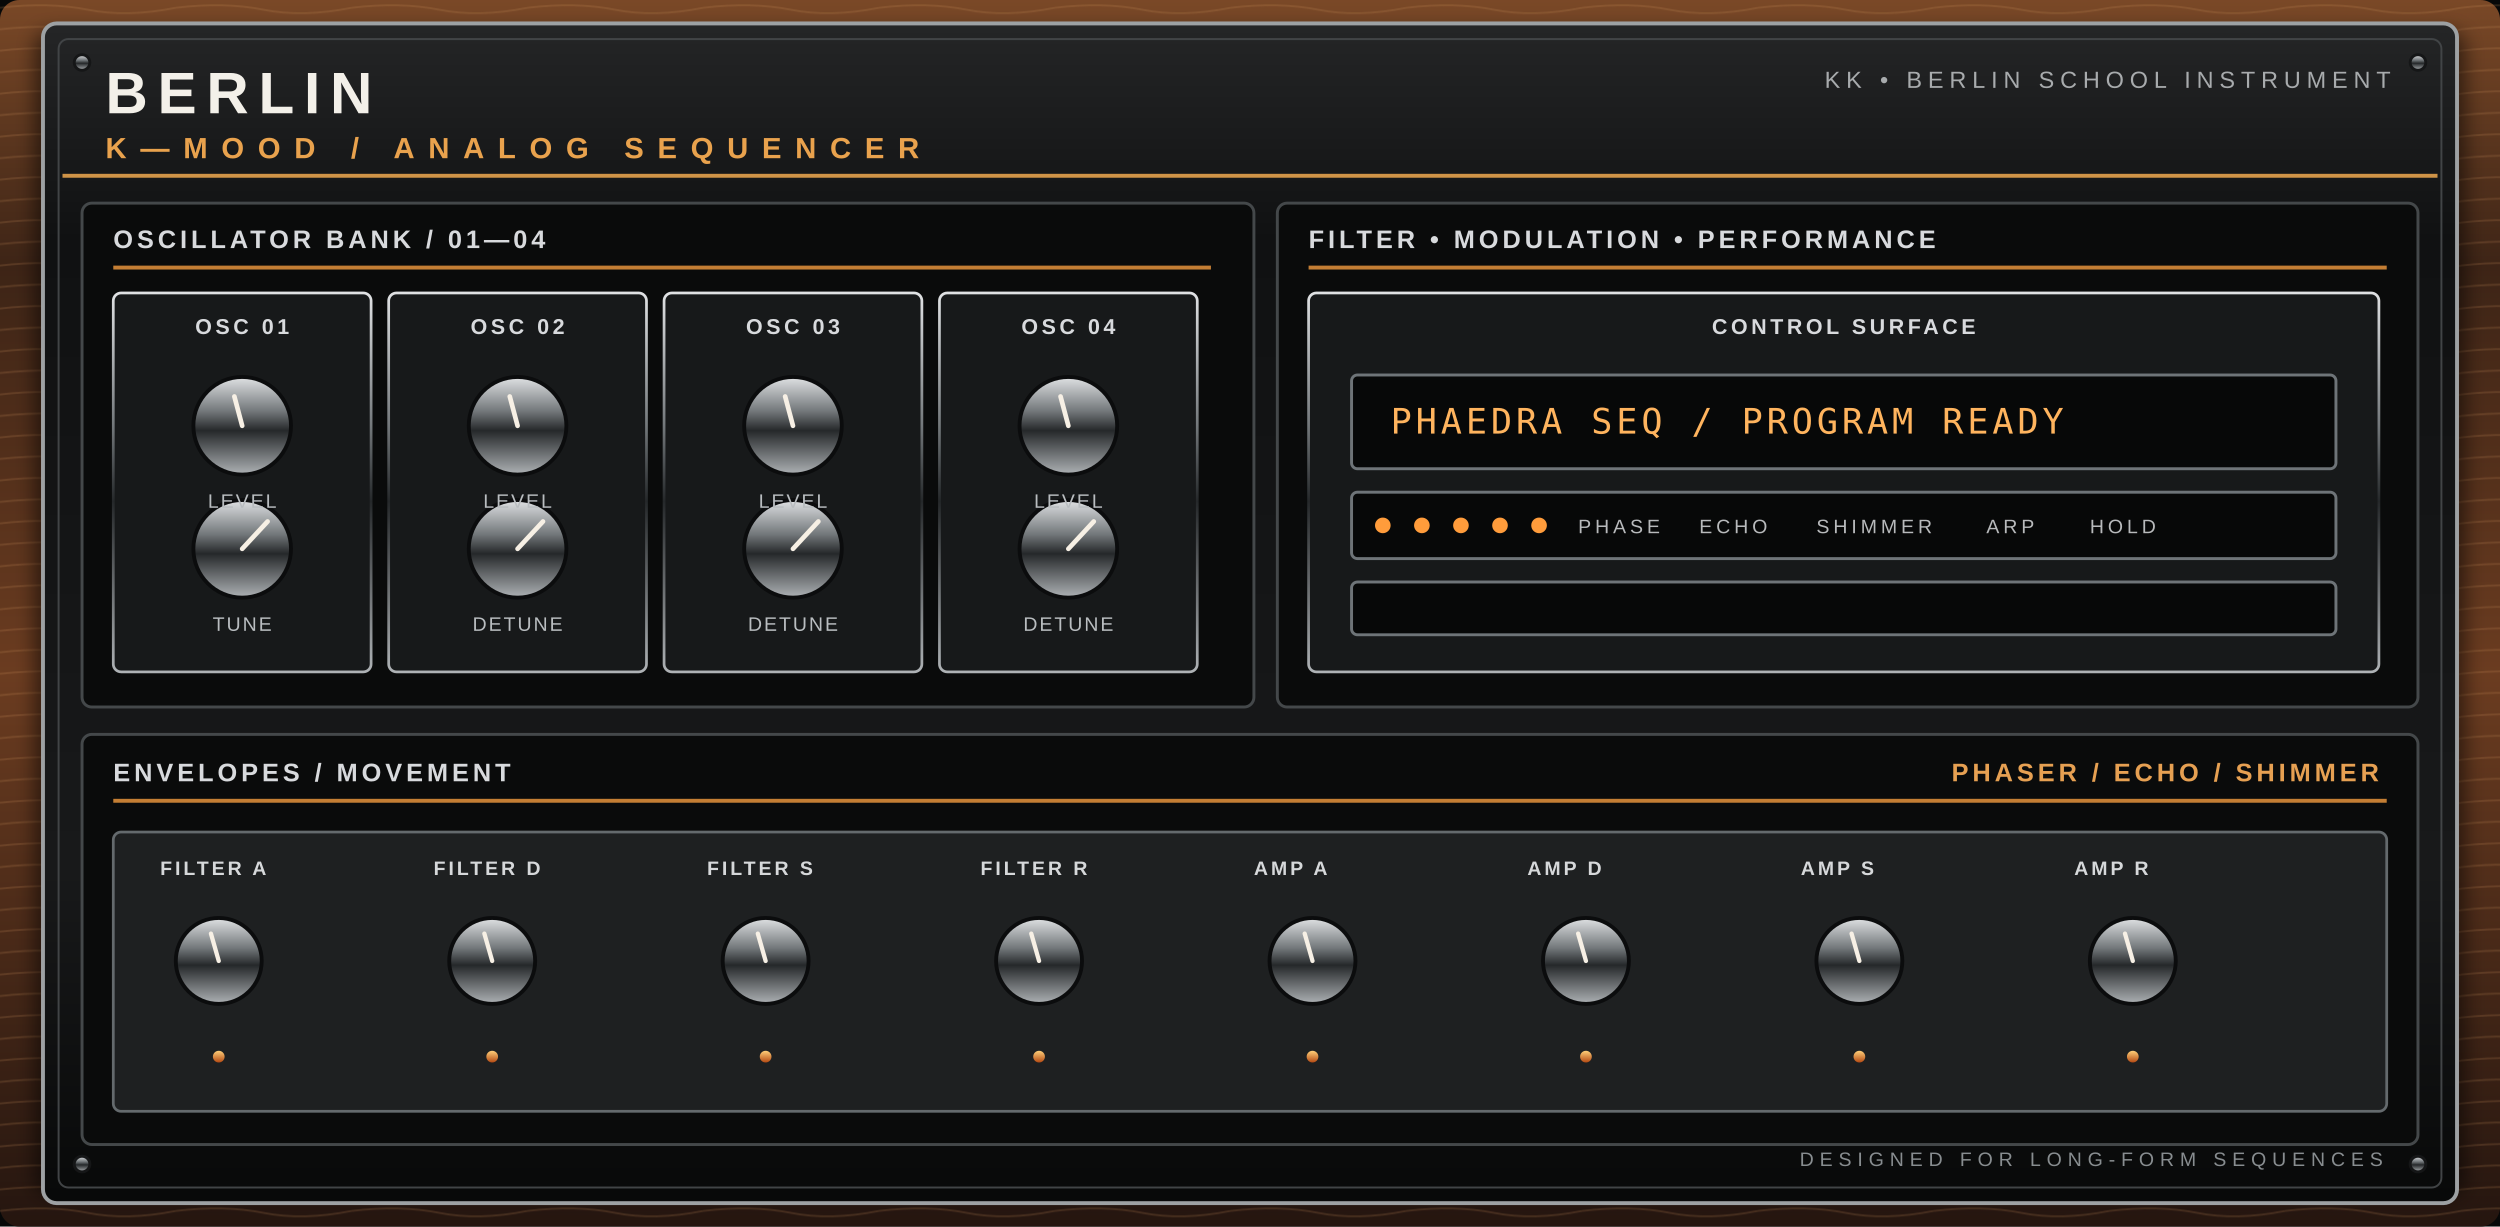
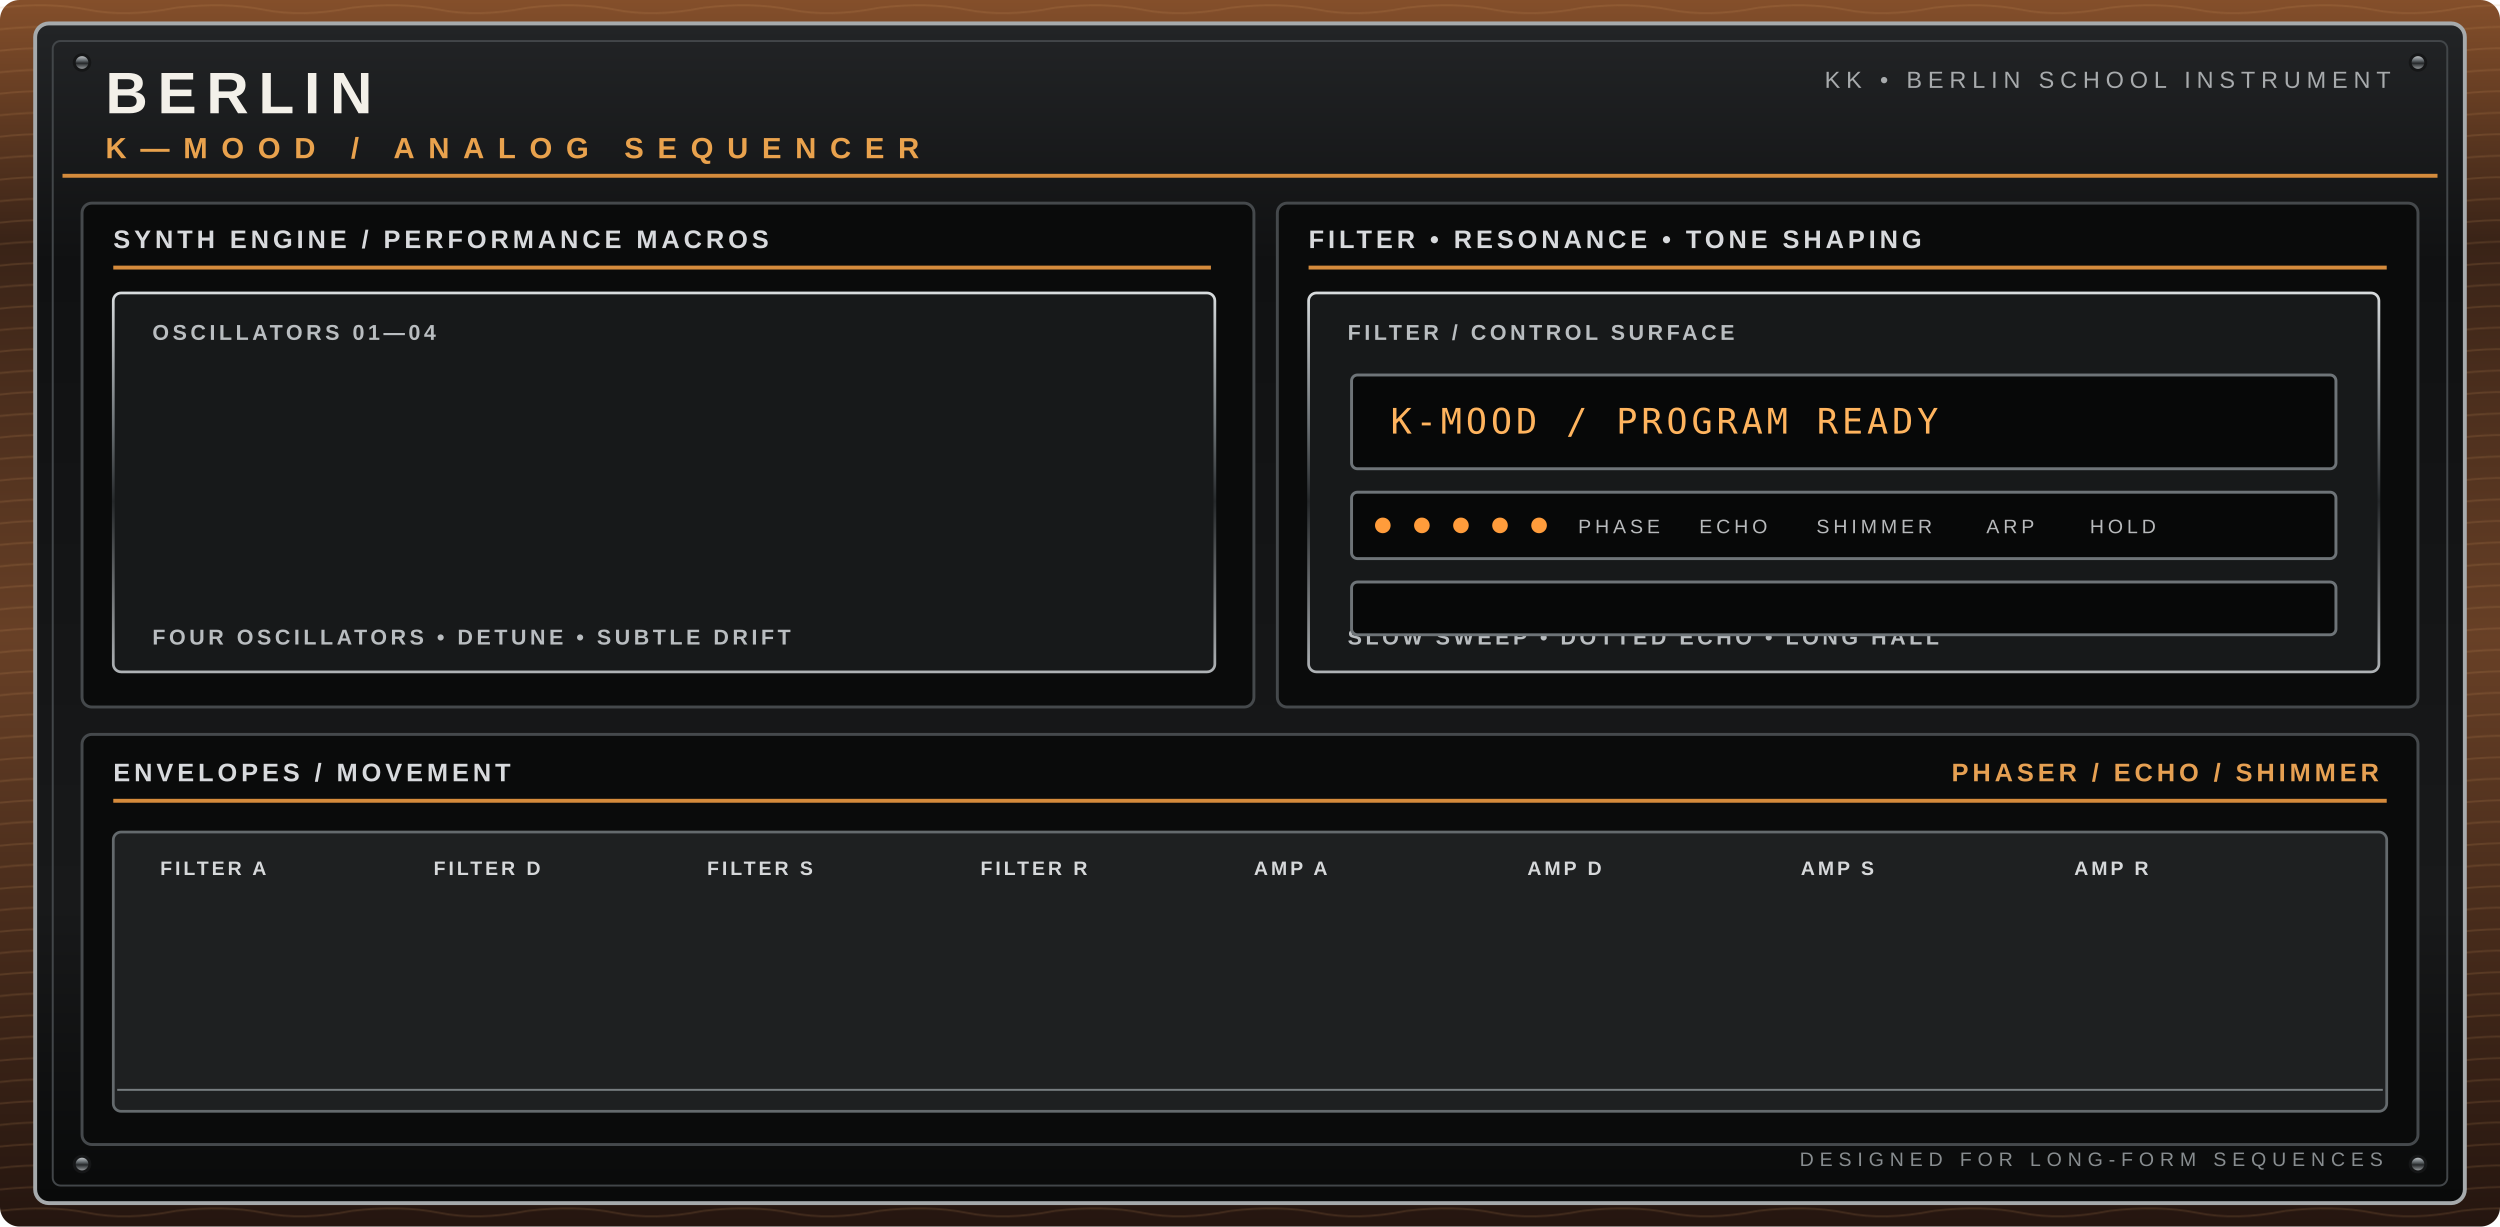
<svg xmlns="http://www.w3.org/2000/svg" width="1280" height="628" viewBox="0 0 1280 628">
  <defs>
    <linearGradient id="wood" x2="0" y2="1">
-       <stop stop-color="#7b4927" />
-       <stop offset=".22" stop-color="#3d2416" />
-       <stop offset=".55" stop-color="#6b3c20" />
+       <stop stop-color="#86502b" />
+       <stop offset=".2" stop-color="#392317" />
+       <stop offset=".52" stop-color="#684026" />
      <stop offset="1" stop-color="#24150f" />
    </linearGradient>
    <pattern id="grain" width="90" height="22" patternUnits="userSpaceOnUse">
-       <path d="M0 4 Q25 1 45 5 T90 4 M0 15 Q28 12 50 16 T90 15" fill="none" stroke="#d39a60" stroke-opacity=".18" stroke-width="1" />
+       <path d="M0 4 Q25 1 45 5 T90 4 M0 15 Q28 12 50 16 T90 15" fill="none" stroke="#d39a60" stroke-opacity=".16" stroke-width="1" />
    </pattern>
    <linearGradient id="panel" x2="0" y2="1">
-       <stop stop-color="#242526" />
-       <stop offset=".18" stop-color="#101112" />
-       <stop offset=".72" stop-color="#18191a" />
-       <stop offset="1" stop-color="#080909" />
+       <stop stop-color="#222426" />
+       <stop offset=".2" stop-color="#101112" />
+       <stop offset=".75" stop-color="#18191a" />
+       <stop offset="1" stop-color="#090a0a" />
    </linearGradient>
    <linearGradient id="metal" x2="0" y2="1">
-       <stop stop-color="#e0e2e4" />
-       <stop offset=".35" stop-color="#73787b" />
+       <stop stop-color="#d8dcde" />
+       <stop offset=".35" stop-color="#6b7175" />
      <stop offset=".55" stop-color="#25282a" />
      <stop offset="1" stop-color="#aeb2b5" />
    </linearGradient>
-     <linearGradient id="amber" x2="0" y2="1">
-       <stop stop-color="#ffcf79" />
-       <stop offset="1" stop-color="#b44a13" />
-     </linearGradient>
-     <filter id="shadow" x="-20%" y="-20%" width="140%" height="140%">
-       <feGaussianBlur stdDeviation="5" />
-     </filter>
  </defs>
-   <rect width="1280" height="628" fill="#070808" />
-   <rect x="0" y="0" width="1280" height="628" rx="10" fill="url(#wood)" />
-   <rect x="0" y="0" width="1280" height="628" fill="url(#grain)" />
-   <rect x="18" y="16" width="1244" height="596" rx="8" fill="#000" opacity=".55" filter="url(#shadow)" />
-   <rect x="22" y="12" width="1236" height="604" rx="7" fill="url(#panel)" stroke="#9da1a3" stroke-width="2" />
-   <rect x="30" y="20" width="1220" height="588" rx="5" fill="none" stroke="#414446" stroke-width="1" />
-   <path d="M32 90 H1248" stroke="#e3a14d" stroke-width="2" opacity=".9" />
+   <rect width="1280" height="628" rx="10" fill="url(#wood)" />
+   <rect width="1280" height="628" fill="url(#grain)" />
+   <rect x="18" y="12" width="1244" height="604" rx="7" fill="url(#panel)" stroke="#a6aaac" stroke-width="2" />
+   <rect x="27" y="21" width="1226" height="586" rx="4" fill="none" stroke="#424649" />
+   <path d="M32 90 H1248" stroke="#d58b3c" stroke-width="2" />
  <text x="54" y="58" font-family="Arial,sans-serif" font-size="30" font-weight="700" letter-spacing="5" fill="#f3f0e9">BERLIN</text>
  <text x="54" y="81" font-family="Arial,sans-serif" font-size="15" font-weight="700" letter-spacing="7" fill="#e9a24d">K—MOOD / ANALOG SEQUENCER</text>
  <text x="1224" y="45" text-anchor="end" font-family="Arial,sans-serif" font-size="12" letter-spacing="3" fill="#a8abad">KK • BERLIN SCHOOL INSTRUMENT</text>
-   <g fill="#0a0b0b" stroke="#44484a" stroke-width="1.5">
+   <g fill="#0a0b0b" stroke="#45494c" stroke-width="1.5">
    <rect x="42" y="104" width="600" height="258" rx="5" />
    <rect x="654" y="104" width="584" height="258" rx="5" />
    <rect x="42" y="376" width="1196" height="210" rx="5" />
  </g>
  <g font-family="Arial,sans-serif" font-weight="700" letter-spacing="2" font-size="13" fill="#d8dadd">
-     <text x="58" y="127">OSCILLATOR BANK / 01—04</text>
-     <text x="670" y="127">FILTER • MODULATION • PERFORMANCE</text>
+     <text x="58" y="127">SYNTH ENGINE / PERFORMANCE MACROS</text>
+     <text x="670" y="127">FILTER • RESONANCE • TONE SHAPING</text>
    <text x="58" y="400">ENVELOPES / MOVEMENT</text>
-     <text x="1218" y="400" text-anchor="end" fill="#e6a052">PHASER  /  ECHO  /  SHIMMER</text>
+     <text x="1218" y="400" text-anchor="end" fill="#e6a052">PHASER / ECHO / SHIMMER</text>
  </g>
-   <g stroke="#d88b38" stroke-width="2" opacity=".9">
+   <g stroke="#d58b3c" stroke-width="2">
    <path d="M58 137 H620 M670 137 H1222 M58 410 H1222" />
  </g>
  <g fill="#17191a" stroke="url(#metal)" stroke-width="1.4">
-     <rect x="58" y="150" width="132" height="194" rx="4" />
-     <rect x="199" y="150" width="132" height="194" rx="4" />
-     <rect x="340" y="150" width="132" height="194" rx="4" />
-     <rect x="481" y="150" width="132" height="194" rx="4" />
+     <rect x="58" y="150" width="564" height="194" rx="4" />
    <rect x="670" y="150" width="548" height="194" rx="4" />
  </g>
-   <g font-family="Arial,sans-serif" font-size="11" font-weight="700" letter-spacing="1.8" text-anchor="middle" fill="#d8dadd">
-     <text x="124" y="171">OSC 01</text>
-     <text x="265" y="171">OSC 02</text>
-     <text x="406" y="171">OSC 03</text>
-     <text x="547" y="171">OSC 04</text>
-     <text x="944" y="171">CONTROL SURFACE</text>
-   </g>
-   <g fill="url(#metal)" stroke="#0b0c0d" stroke-width="2">
-     <circle cx="124" cy="218" r="25" />
-     <circle cx="124" cy="281" r="25" />
-     <circle cx="265" cy="218" r="25" />
-     <circle cx="265" cy="281" r="25" />
-     <circle cx="406" cy="218" r="25" />
-     <circle cx="406" cy="281" r="25" />
-     <circle cx="547" cy="218" r="25" />
-     <circle cx="547" cy="281" r="25" />
-   </g>
-   <g stroke="#f7f0e5" stroke-width="2.4" stroke-linecap="round">
-     <path d="M124 218 l-4 -15 M124 281 l13 -14 M265 218 l-4 -15 M265 281 l13 -14 M406 218 l-4 -15 M406 281 l13 -14 M547 218 l-4 -15 M547 281 l13 -14" />
-   </g>
-   <g font-family="Arial,sans-serif" font-size="10" letter-spacing="1" text-anchor="middle" fill="#b9bdc0">
-     <text x="124" y="260">LEVEL</text>
-     <text x="124" y="323">TUNE</text>
-     <text x="265" y="260">LEVEL</text>
-     <text x="265" y="323">DETUNE</text>
-     <text x="406" y="260">LEVEL</text>
-     <text x="406" y="323">DETUNE</text>
-     <text x="547" y="260">LEVEL</text>
-     <text x="547" y="323">DETUNE</text>
+   <g font-family="Arial,sans-serif" font-size="11" font-weight="700" letter-spacing="1.8" fill="#b9bdc0">
+     <text x="78" y="174">OSCILLATORS 01—04</text>
+     <text x="690" y="174">FILTER / CONTROL SURFACE</text>
+     <text x="78" y="330">FOUR OSCILLATORS • DETUNE • SUBTLE DRIFT</text>
+     <text x="690" y="330">SLOW SWEEP • DOTTED ECHO • LONG HALL</text>
  </g>
  <g fill="#070808" stroke="#6e7478" stroke-width="1.5">
    <rect x="692" y="192" width="504" height="48" rx="3" />
    <rect x="692" y="252" width="504" height="34" rx="3" />
    <rect x="692" y="298" width="504" height="27" rx="3" />
  </g>
-   <text x="712" y="222" font-family="monospace" font-size="18" letter-spacing="2" fill="#ffb45e">PHAEDRA SEQ  /  PROGRAM READY</text>
+   <text x="712" y="222" font-family="monospace" font-size="18" letter-spacing="2" fill="#ffb45e">K-MOOD  /  PROGRAM READY</text>
  <g fill="#ff9c3b">
    <circle cx="708" cy="269" r="4" />
    <circle cx="728" cy="269" r="4" />
    <circle cx="748" cy="269" r="4" />
    <circle cx="768" cy="269" r="4" />
    <circle cx="788" cy="269" r="4" />
  </g>
  <g font-family="Arial,sans-serif" font-size="10" letter-spacing="2" fill="#b8babc">
    <text x="808" y="273">PHASE</text>
    <text x="870" y="273">ECHO</text>
    <text x="930" y="273">SHIMMER</text>
    <text x="1017" y="273">ARP</text>
    <text x="1070" y="273">HOLD</text>
  </g>
  <g fill="#1e2021" stroke="#646a6d" stroke-width="1.4">
    <rect x="58" y="426" width="1164" height="143" rx="4" />
  </g>
  <g font-family="Arial,sans-serif" font-size="10" font-weight="700" letter-spacing="1.5" fill="#d6d8da">
    <text x="82" y="448">FILTER A</text>
    <text x="222" y="448">FILTER D</text>
    <text x="362" y="448">FILTER S</text>
    <text x="502" y="448">FILTER R</text>
    <text x="642" y="448">AMP A</text>
    <text x="782" y="448">AMP D</text>
    <text x="922" y="448">AMP S</text>
    <text x="1062" y="448">AMP R</text>
  </g>
-   <g fill="url(#metal)" stroke="#0b0c0d" stroke-width="2">
-     <circle cx="112" cy="492" r="22" />
-     <circle cx="252" cy="492" r="22" />
-     <circle cx="392" cy="492" r="22" />
-     <circle cx="532" cy="492" r="22" />
-     <circle cx="672" cy="492" r="22" />
-     <circle cx="812" cy="492" r="22" />
-     <circle cx="952" cy="492" r="22" />
-     <circle cx="1092" cy="492" r="22" />
-   </g>
-   <g stroke="#f7f0e5" stroke-width="2.2" stroke-linecap="round">
-     <path d="M112 492 l-4 -14 M252 492 l-4 -14 M392 492 l-4 -14 M532 492 l-4 -14 M672 492 l-4 -14 M812 492 l-4 -14 M952 492 l-4 -14 M1092 492 l-4 -14" />
-   </g>
-   <g fill="url(#amber)">
-     <circle cx="112" cy="541" r="3" />
-     <circle cx="252" cy="541" r="3" />
-     <circle cx="392" cy="541" r="3" />
-     <circle cx="532" cy="541" r="3" />
-     <circle cx="672" cy="541" r="3" />
-     <circle cx="812" cy="541" r="3" />
-     <circle cx="952" cy="541" r="3" />
-     <circle cx="1092" cy="541" r="3" />
+   <g fill="#111213" stroke="#777d80" stroke-width="1">
+     <path d="M60 558 H1220" />
  </g>
  <text x="1220" y="597" text-anchor="end" font-family="Arial,sans-serif" font-size="10" letter-spacing="3" fill="#888d90">DESIGNED FOR LONG-FORM SEQUENCES</text>
  <g fill="url(#metal)" stroke="#151617" stroke-width="1.5">
    <circle cx="42" cy="32" r="4" />
    <circle cx="1238" cy="32" r="4" />
    <circle cx="42" cy="596" r="4" />
    <circle cx="1238" cy="596" r="4" />
  </g>
</svg>
